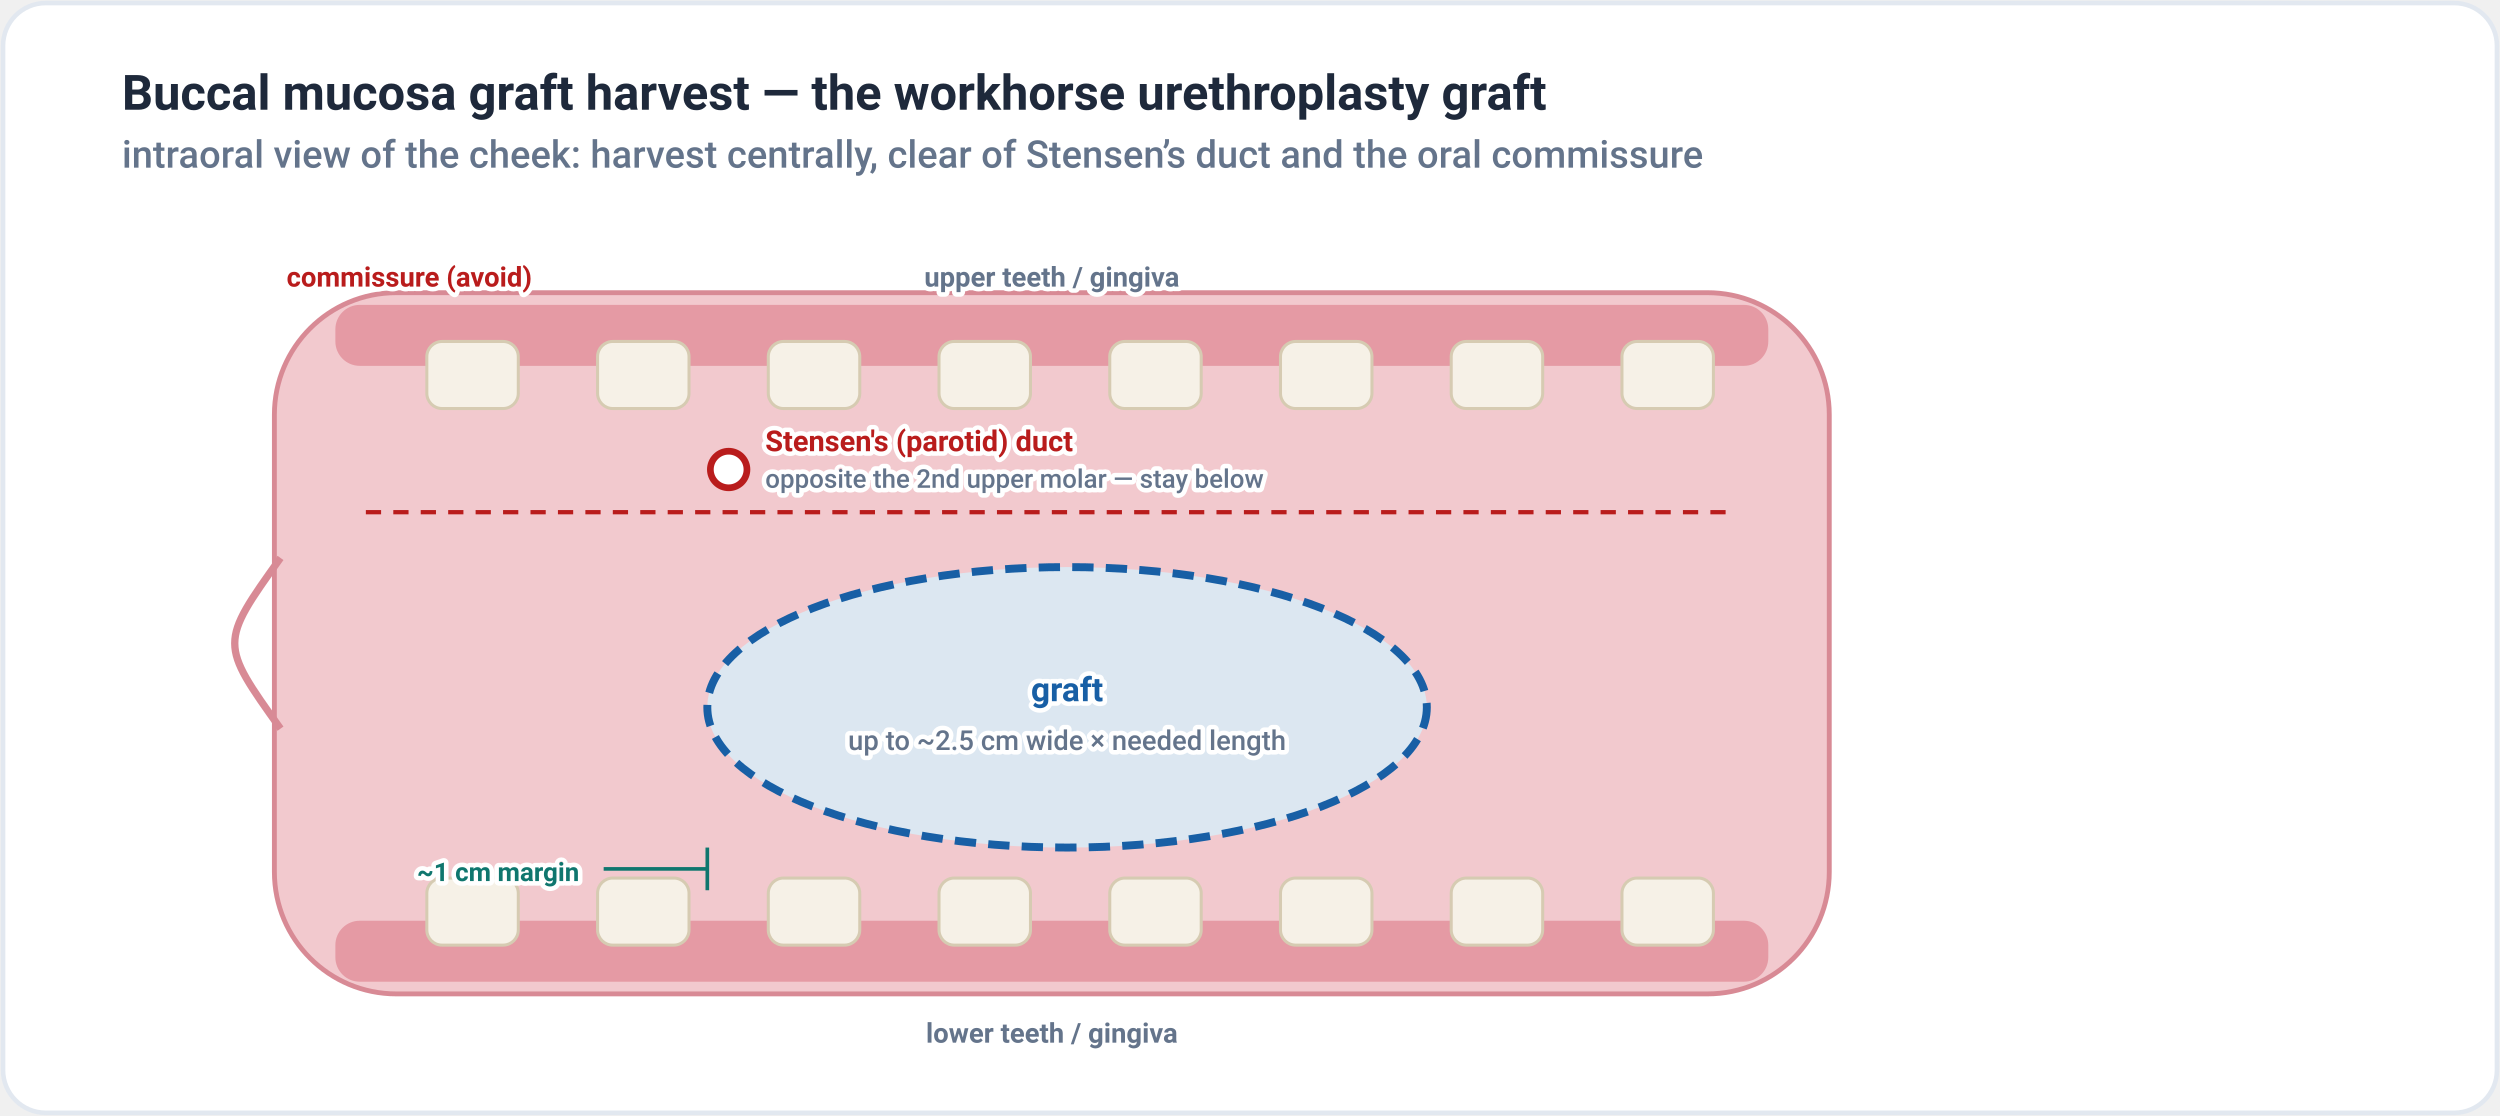
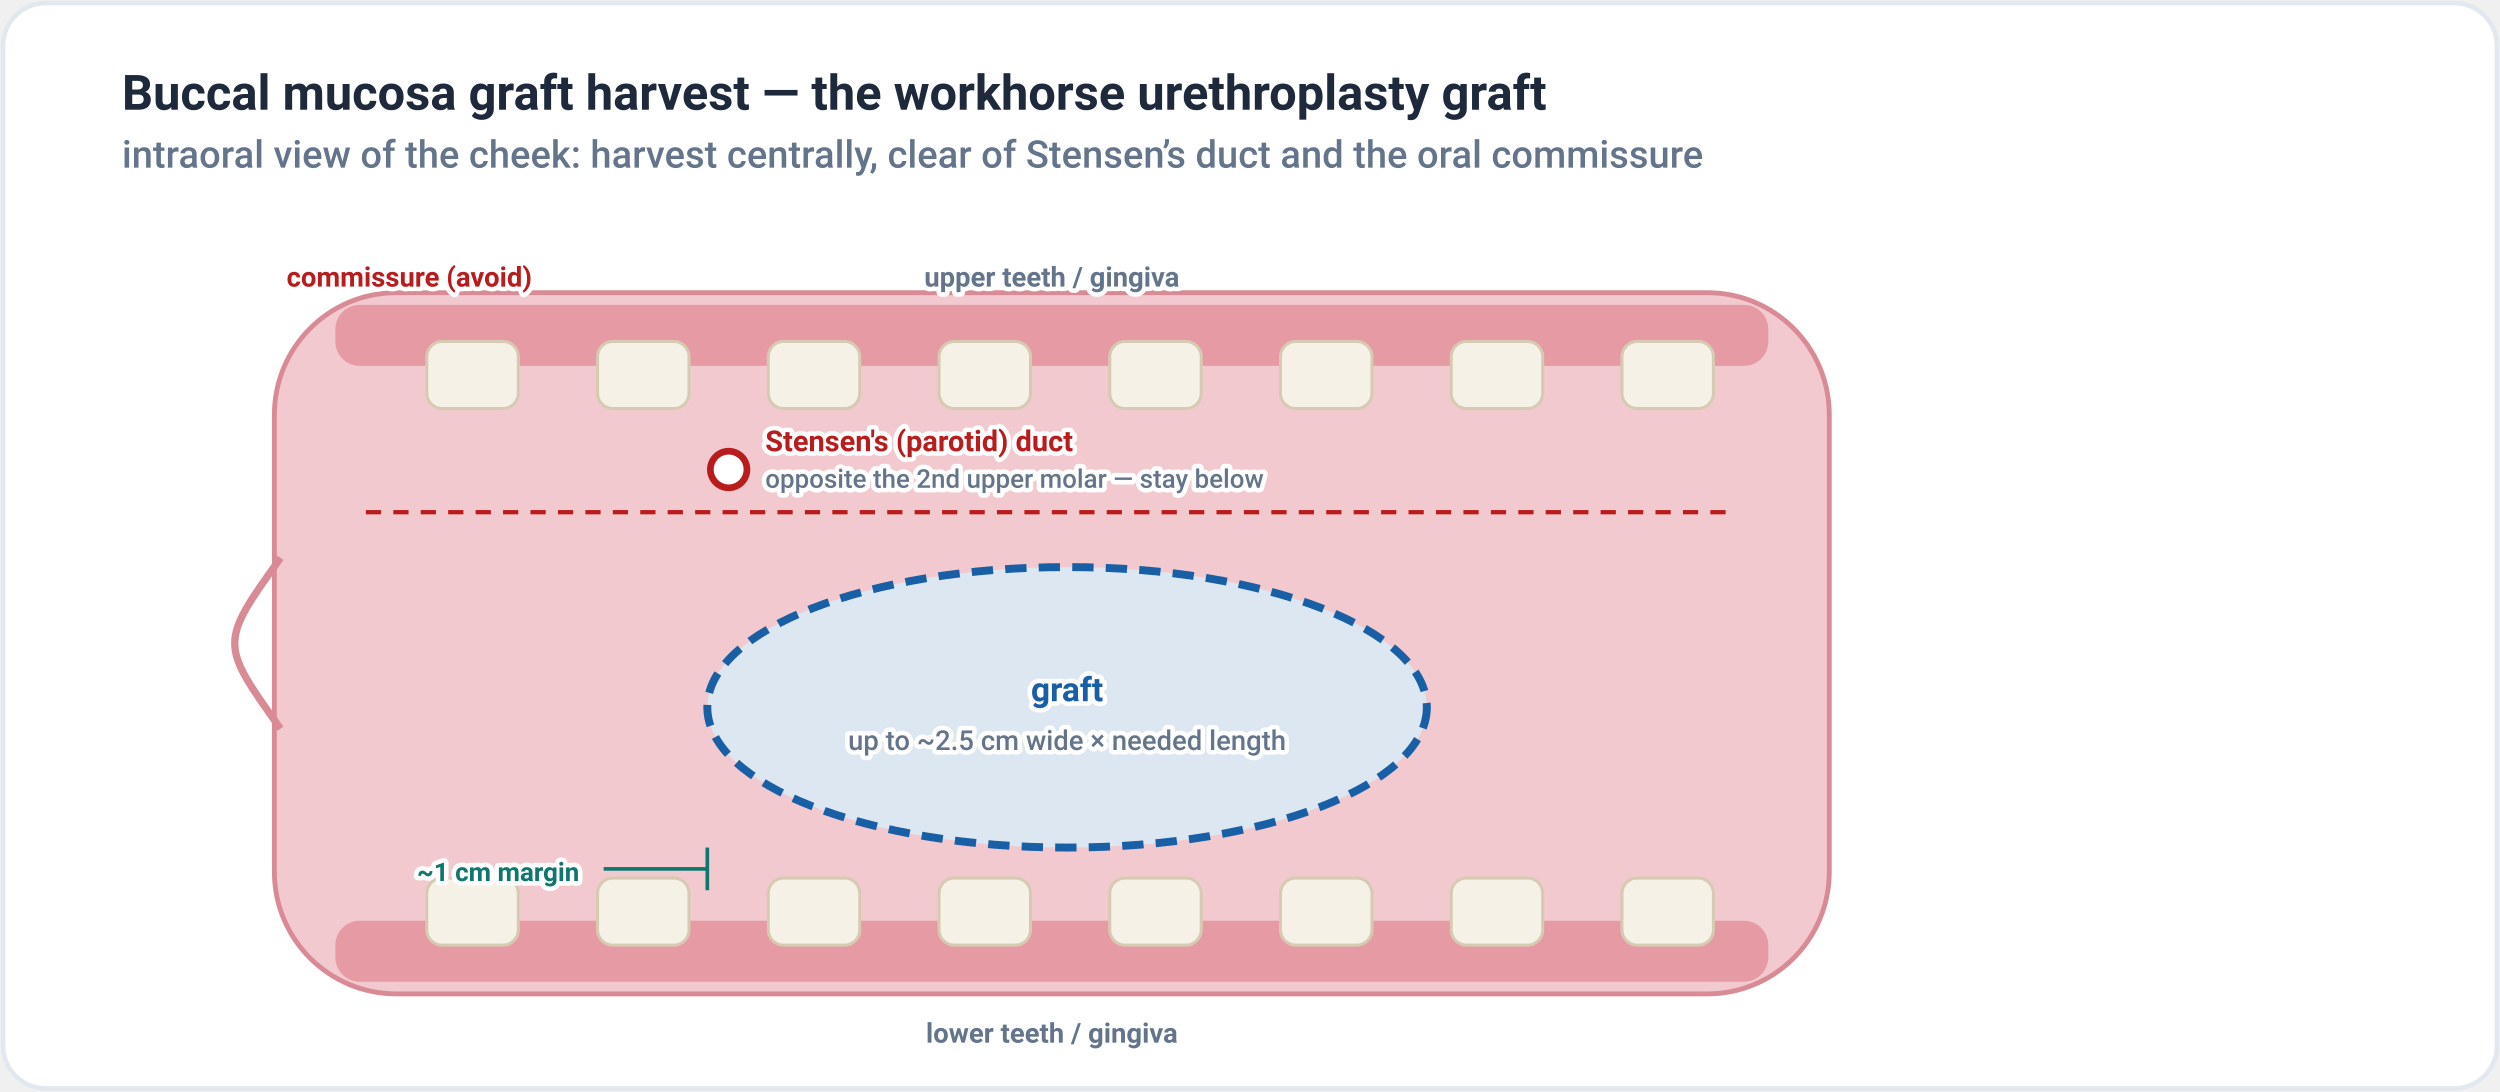
- <svg xmlns="http://www.w3.org/2000/svg" viewBox="0 0 820 366" width="820" height="366" role="img" aria-label="Buccal mucosa graft harvest shown as an intraoral view of the cheek, framed by the upper and lower teeth and gingiva with the oral commissure anteriorly. Stensen's parotid duct papilla sits high on the cheek opposite the second maxillary molar, with a dashed line marking the stay-below boundary. The graft is outlined as an ellipse in the central cheek below the duct line and clear of the commissure, up to about 2.5 centimeters wide by the needed length, with roughly 1 centimeter margins from the gingiva. Key: non-keratinized epithelium with thin lamina propria gives excellent graft take; mark with the cheek tented, infiltrate, and harvest at partial thickness; spare Stensen's duct, the commissure, and the lip; open versus closed donor closure gives similar pain; use bilateral cheeks or add lingual or labial mucosa for long or panurethral grafts.">
-   <rect x="1" y="1" width="818" height="364" rx="14" fill="#FFFFFF" stroke="#E2E8F0" stroke-width="1.5" />
+ <svg xmlns="http://www.w3.org/2000/svg" viewBox="0 0 820 358" width="820" height="358" role="img" aria-label="Buccal mucosa graft harvest shown as an intraoral view of the cheek, framed by the upper and lower teeth and gingiva with the oral commissure anteriorly. Stensen's parotid duct papilla sits high on the cheek opposite the second maxillary molar, with a dashed line marking the stay-below boundary. The graft is outlined as an ellipse in the central cheek below the duct line and clear of the commissure, up to about 2.5 centimeters wide by the needed length, with roughly 1 centimeter margins from the gingiva. Key: non-keratinized epithelium with thin lamina propria gives excellent graft take; mark with the cheek tented, infiltrate, and harvest at partial thickness; spare Stensen's duct, the commissure, and the lip; open versus closed donor closure gives similar pain; use bilateral cheeks or add lingual or labial mucosa for long or panurethral grafts.">
+   <rect x="1" y="1" width="818" height="356" rx="14" fill="#FFFFFF" stroke="#E2E8F0" stroke-width="1.5" />
  <text x="40" y="36" text-anchor="start" font-family="-apple-system, 'Segoe UI', Roboto, Helvetica, Arial, sans-serif" font-size="16" font-weight="700" fill="#1E293B">Buccal mucosa graft harvest — the workhorse urethroplasty graft</text>
  <text x="40" y="55" text-anchor="start" font-family="-apple-system, 'Segoe UI', Roboto, Helvetica, Arial, sans-serif" font-size="12.5" font-weight="500" fill="#64748B">intraoral view of the cheek: harvest centrally, clear of Stensen’s duct and the oral commissure</text>
  <rect x="90" y="96" width="510" height="230" rx="40" fill="#F2C9CE" stroke="#D88A95" stroke-width="1.6" />
  <rect x="110" y="100" width="470" height="20" rx="8" fill="#E59AA4" />
  <rect x="140" y="112" width="30" height="22" rx="5" fill="#F6F1E7" stroke="#D6CBB2" stroke-width="1" />
  <rect x="196" y="112" width="30" height="22" rx="5" fill="#F6F1E7" stroke="#D6CBB2" stroke-width="1" />
  <rect x="252" y="112" width="30" height="22" rx="5" fill="#F6F1E7" stroke="#D6CBB2" stroke-width="1" />
  <rect x="308" y="112" width="30" height="22" rx="5" fill="#F6F1E7" stroke="#D6CBB2" stroke-width="1" />
  <rect x="364" y="112" width="30" height="22" rx="5" fill="#F6F1E7" stroke="#D6CBB2" stroke-width="1" />
  <rect x="420" y="112" width="30" height="22" rx="5" fill="#F6F1E7" stroke="#D6CBB2" stroke-width="1" />
  <rect x="476" y="112" width="30" height="22" rx="5" fill="#F6F1E7" stroke="#D6CBB2" stroke-width="1" />
  <rect x="532" y="112" width="30" height="22" rx="5" fill="#F6F1E7" stroke="#D6CBB2" stroke-width="1" />
  <text x="345" y="94" text-anchor="middle" font-family="-apple-system, 'Segoe UI', Roboto, Helvetica, Arial, sans-serif" font-size="9" font-weight="600" fill="#64748B" paint-order="stroke" stroke="#FFFFFF" stroke-width="3" stroke-linejoin="round">upper teeth / gingiva</text>
  <rect x="110" y="302" width="470" height="20" rx="8" fill="#E59AA4" />
  <rect x="140" y="288" width="30" height="22" rx="5" fill="#F6F1E7" stroke="#D6CBB2" stroke-width="1" />
  <rect x="196" y="288" width="30" height="22" rx="5" fill="#F6F1E7" stroke="#D6CBB2" stroke-width="1" />
  <rect x="252" y="288" width="30" height="22" rx="5" fill="#F6F1E7" stroke="#D6CBB2" stroke-width="1" />
  <rect x="308" y="288" width="30" height="22" rx="5" fill="#F6F1E7" stroke="#D6CBB2" stroke-width="1" />
  <rect x="364" y="288" width="30" height="22" rx="5" fill="#F6F1E7" stroke="#D6CBB2" stroke-width="1" />
  <rect x="420" y="288" width="30" height="22" rx="5" fill="#F6F1E7" stroke="#D6CBB2" stroke-width="1" />
  <rect x="476" y="288" width="30" height="22" rx="5" fill="#F6F1E7" stroke="#D6CBB2" stroke-width="1" />
  <rect x="532" y="288" width="30" height="22" rx="5" fill="#F6F1E7" stroke="#D6CBB2" stroke-width="1" />
  <text x="345" y="342" text-anchor="middle" font-family="-apple-system, 'Segoe UI', Roboto, Helvetica, Arial, sans-serif" font-size="9" font-weight="600" fill="#64748B" paint-order="stroke" stroke="#FFFFFF" stroke-width="3" stroke-linejoin="round">lower teeth / gingiva</text>
  <path d="M 92 183 C 72 211, 72 211, 92 239" fill="none" stroke="#D88A95" stroke-width="2.4" />
  <text x="94" y="94" text-anchor="start" font-family="-apple-system, 'Segoe UI', Roboto, Helvetica, Arial, sans-serif" font-size="9" font-weight="700" fill="#B91C1C" paint-order="stroke" stroke="#FFFFFF" stroke-width="3" stroke-linejoin="round">commissure (avoid)</text>
  <circle cx="239" cy="154" r="6" fill="#FFFFFF" stroke="#B91C1C" stroke-width="2.2" />
  <line x1="120" y1="168" x2="570" y2="168" stroke="#B91C1C" stroke-width="1.4" stroke-dasharray="5 4" />
  <text x="251" y="148" text-anchor="start" font-family="-apple-system, 'Segoe UI', Roboto, Helvetica, Arial, sans-serif" font-size="9.5" font-weight="700" fill="#B91C1C" paint-order="stroke" stroke="#FFFFFF" stroke-width="3" stroke-linejoin="round">Stensen's (parotid) duct</text>
  <text x="251" y="160" text-anchor="start" font-family="-apple-system, 'Segoe UI', Roboto, Helvetica, Arial, sans-serif" font-size="8.5" font-weight="500" fill="#64748B" paint-order="stroke" stroke="#FFFFFF" stroke-width="3" stroke-linejoin="round">opposite the 2nd upper molar — stay below</text>
  <ellipse cx="350" cy="232" rx="118" ry="46" fill="#DCE7F1" stroke="#185FA5" stroke-width="2.6" stroke-dasharray="7 4" />
  <text x="350" y="230" text-anchor="middle" font-family="-apple-system, 'Segoe UI', Roboto, Helvetica, Arial, sans-serif" font-size="11" font-weight="700" fill="#185FA5" paint-order="stroke" stroke="#FFFFFF" stroke-width="3" stroke-linejoin="round">graft</text>
  <text x="350" y="246" text-anchor="middle" font-family="-apple-system, 'Segoe UI', Roboto, Helvetica, Arial, sans-serif" font-size="9" font-weight="500" fill="#64748B" paint-order="stroke" stroke="#FFFFFF" stroke-width="3" stroke-linejoin="round">up to ~2.5 cm wide × needed length</text>
  <path d="M 232 278 l 0 14 M 232 285 l -34 0" fill="none" stroke="#0F766E" stroke-width="1.2" />
  <text x="190" y="289" text-anchor="end" font-family="-apple-system, 'Segoe UI', Roboto, Helvetica, Arial, sans-serif" font-size="8.5" font-weight="600" fill="#0F766E" paint-order="stroke" stroke="#FFFFFF" stroke-width="3" stroke-linejoin="round">~1 cm margin</text>
</svg>
